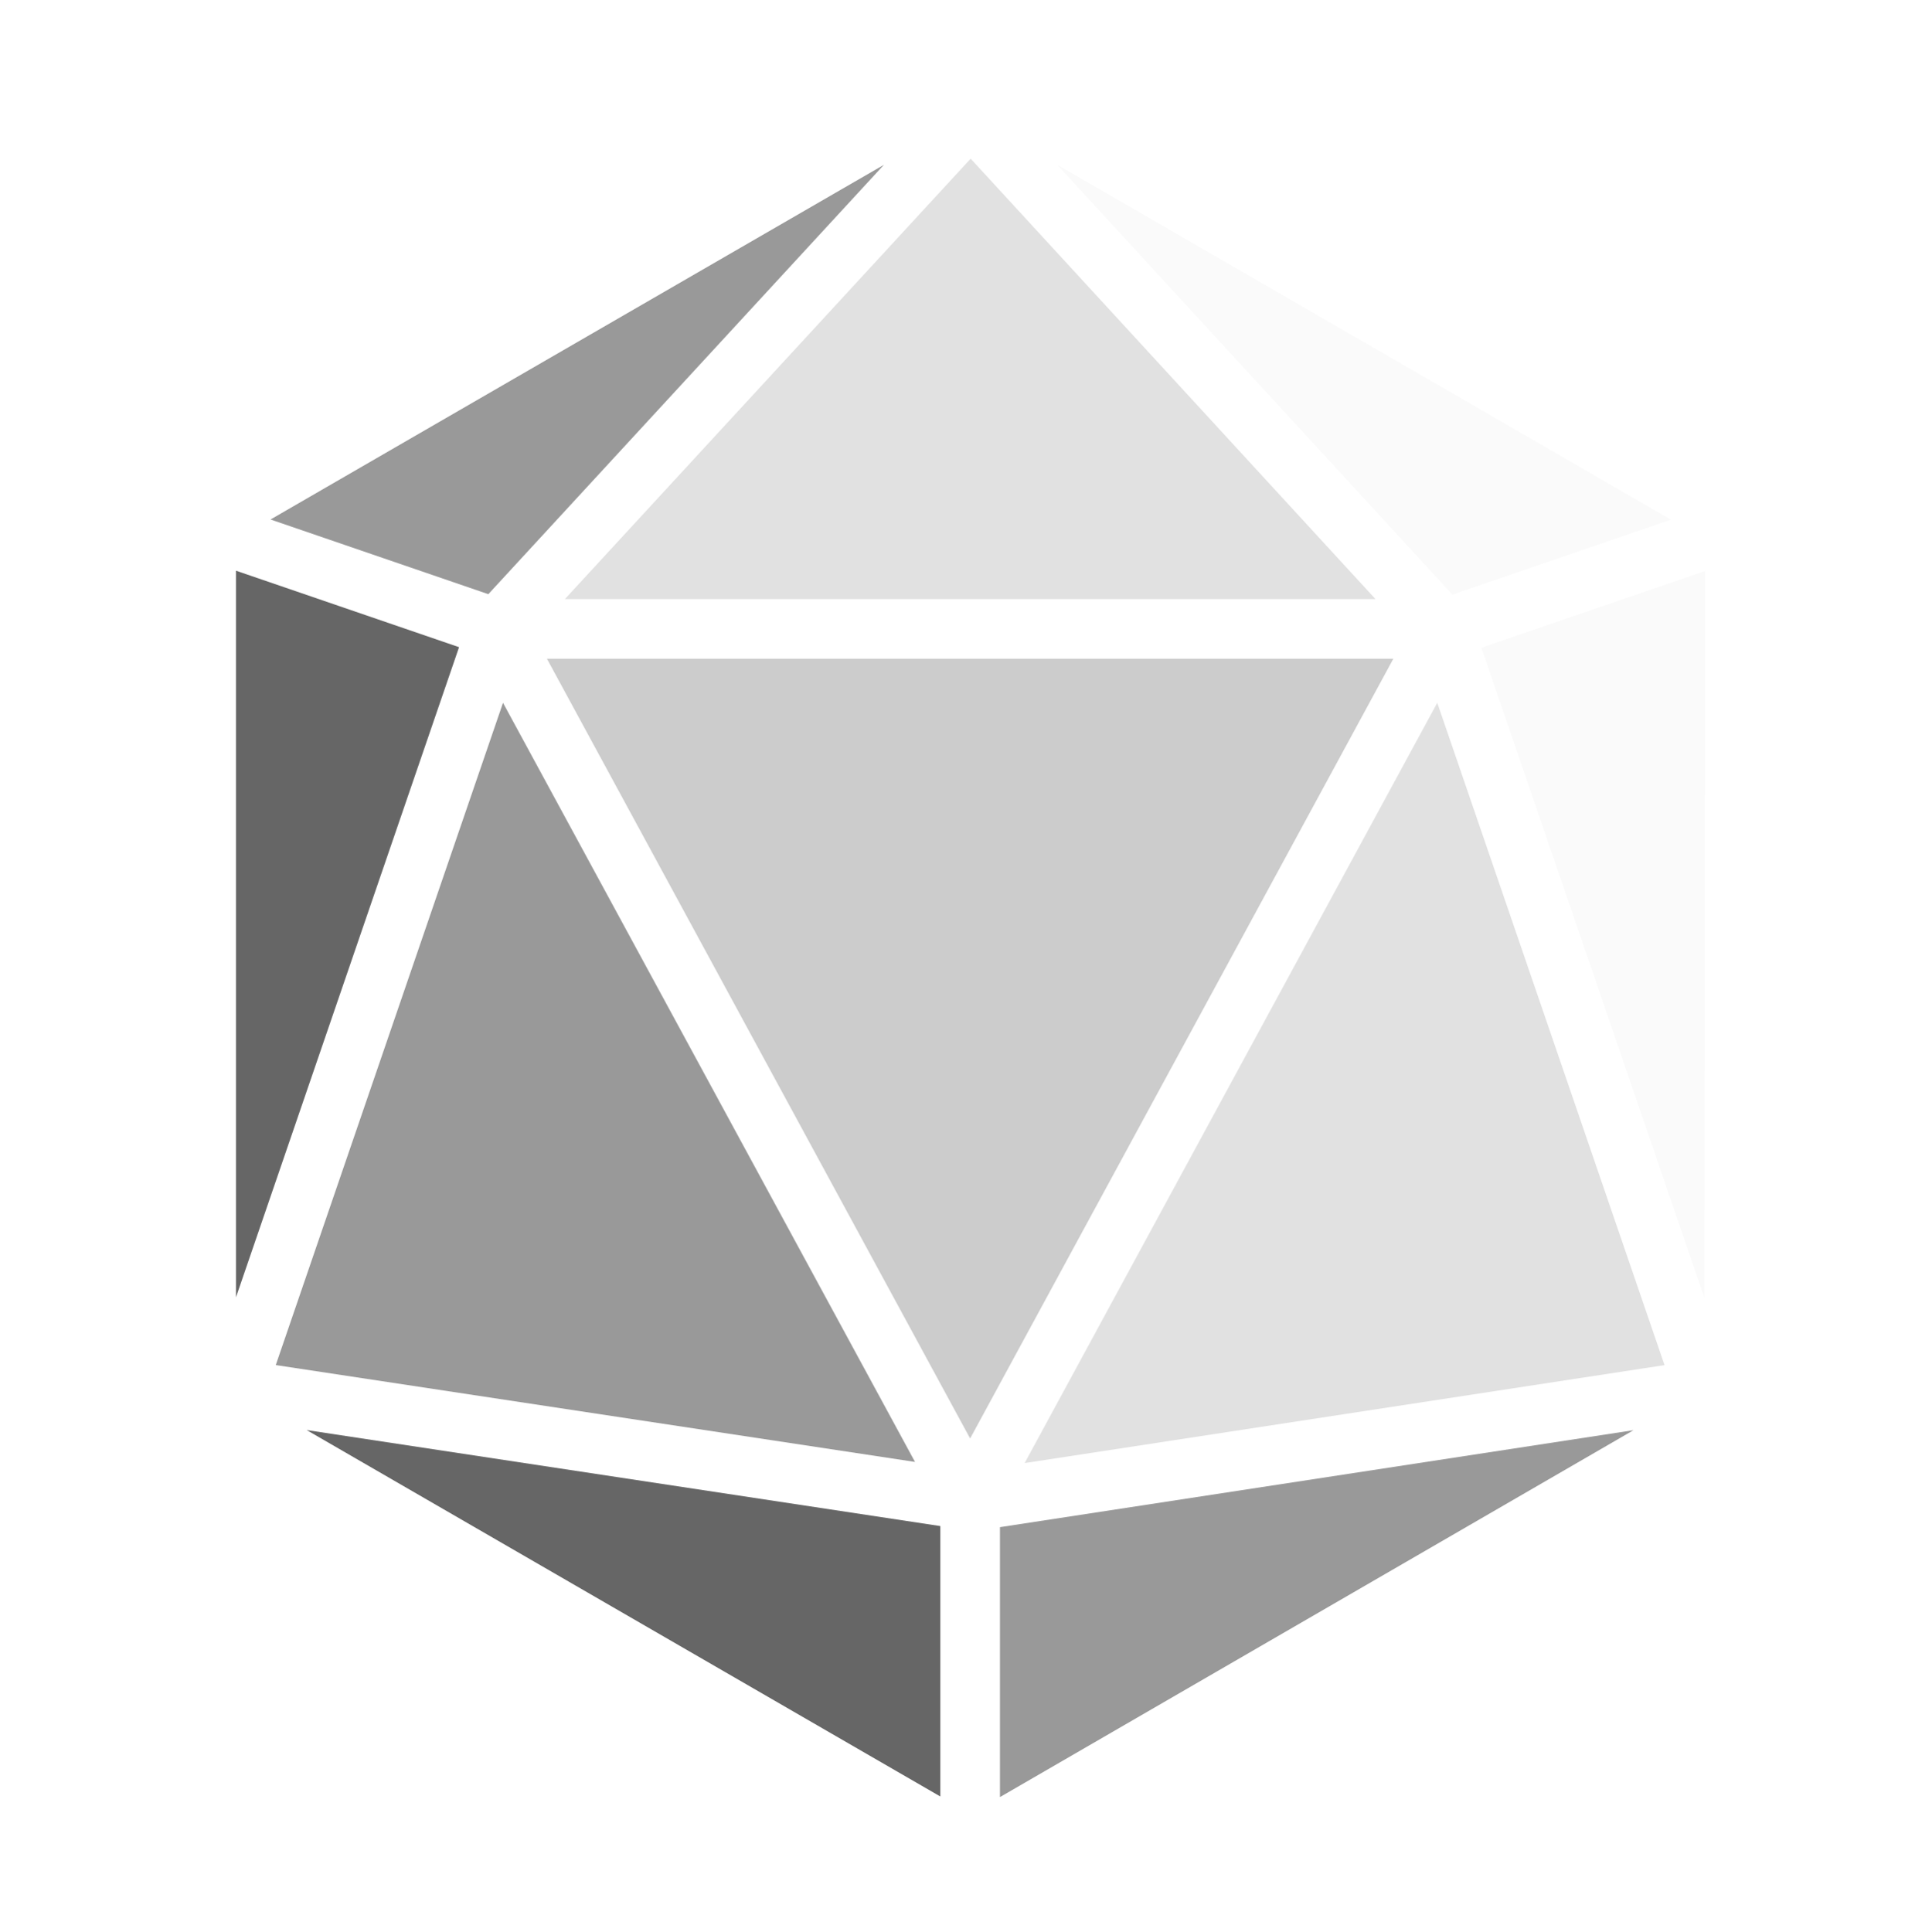
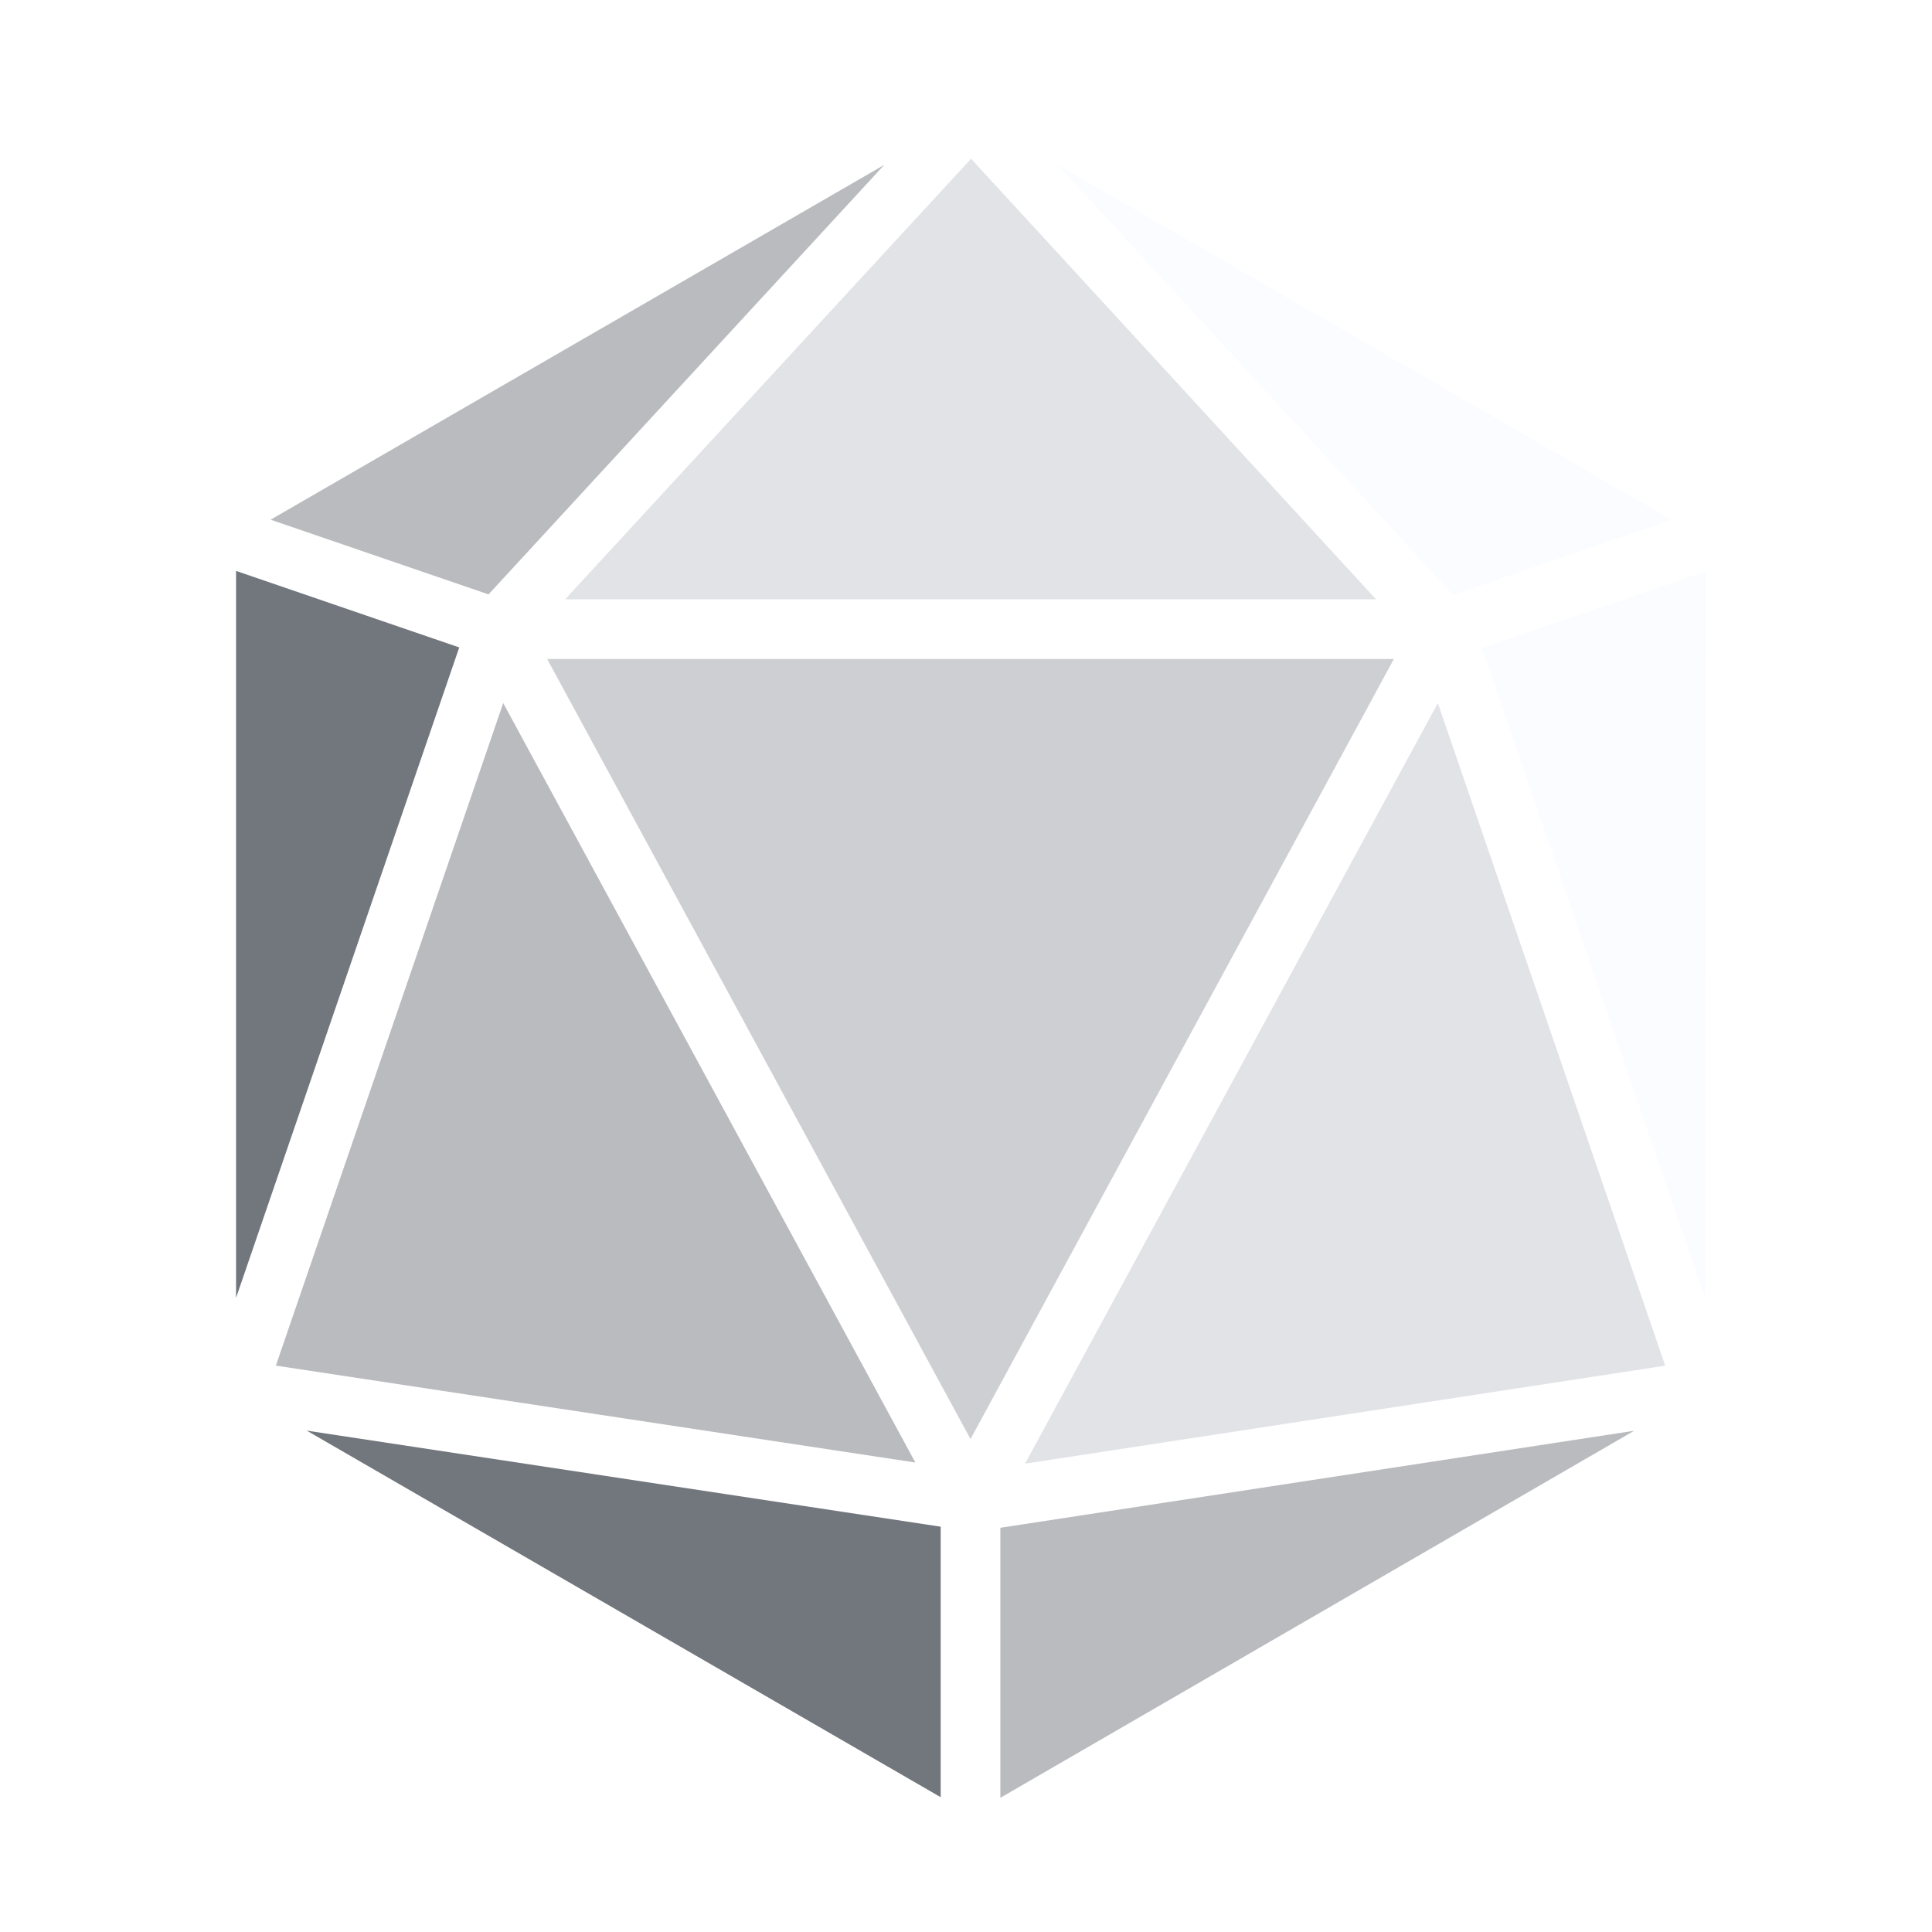
- <svg xmlns="http://www.w3.org/2000/svg" version="1.1" id="Layer_1" x="0px" y="0px" viewBox="0 0 283.465 283.465" enable-background="new 0 0 283.465 283.465" xml:space="preserve">
-   <g>
-     <polygon fill="#999999" points="73.832,103.157 40.476,200.365 134.305,214.582  " />
-     <polygon fill="#999999" points="129.743,24.189 39.708,76.251 71.676,87.212  " />
-     <polygon fill="#E1E1E1" points="201.899,87.938 142.473,23.288 82.909,87.938  " />
-     <polygon fill="#FAFAFA" points="245.273,76.28 155.169,24.167 213.186,87.282  " />
-     <polygon fill="#666666" points="34.635,83.766 34.635,190.423 67.38,94.992  " />
-     <polygon fill="#E1E1E1" points="150.397,214.749 244.32,200.372 210.961,103.157  " />
-     <polygon fill="#666666" points="138.02,263.688 138.02,223.997 45.007,209.903  " />
-     <polygon fill="#FAFAFA" points="217.442,95.077 250.172,190.465 250.291,83.814  " />
-     <polygon fill="#999999" points="146.772,263.776 239.767,209.923 146.772,224.156  " />
-     <polygon fill="#CCCCCC" points="80.28,96.689 142.396,211.142 204.514,96.689  " />
-   </g>
+ <svg xmlns="http://www.w3.org/2000/svg" version="1.1" id="Layer_1" x="0px" y="0px" width="192px" height="192px" viewBox="0 0 192 192" enable-background="new 0 0 192 192" xml:space="preserve">
+   <polygon fill="#B9BBBE" points="50.009,69.872 27.416,135.714 90.969,145.344 " />
+   <polygon fill="#B9BBBE" points="87.879,16.384 26.896,51.647 48.548,59.071 " />
+   <polygon fill="#E1E3E6" points="136.753,59.563 96.502,15.774 56.157,59.563 " />
+   <polygon fill="#FAFCFF" points="166.131,51.667 105.102,16.369 144.398,59.119 " />
+   <polygon fill="#72767D" points="23.459,56.737 23.459,128.979 45.639,64.341 " />
+   <polygon fill="#E1E3E6" points="101.869,145.457 165.486,135.719 142.891,69.872 " />
+   <polygon fill="#72767D" points="93.485,178.604 93.485,151.721 30.485,142.174 " />
+   <polygon fill="#FAFCFF" points="147.28,64.399 169.449,129.008 169.53,56.77 " />
+   <polygon fill="#B9BBBE" points="99.414,178.664 162.402,142.188 99.414,151.828 " />
+   <polygon fill="#CDCFD2" points="54.376,65.491 96.449,143.014 138.523,65.491 " />
</svg>
